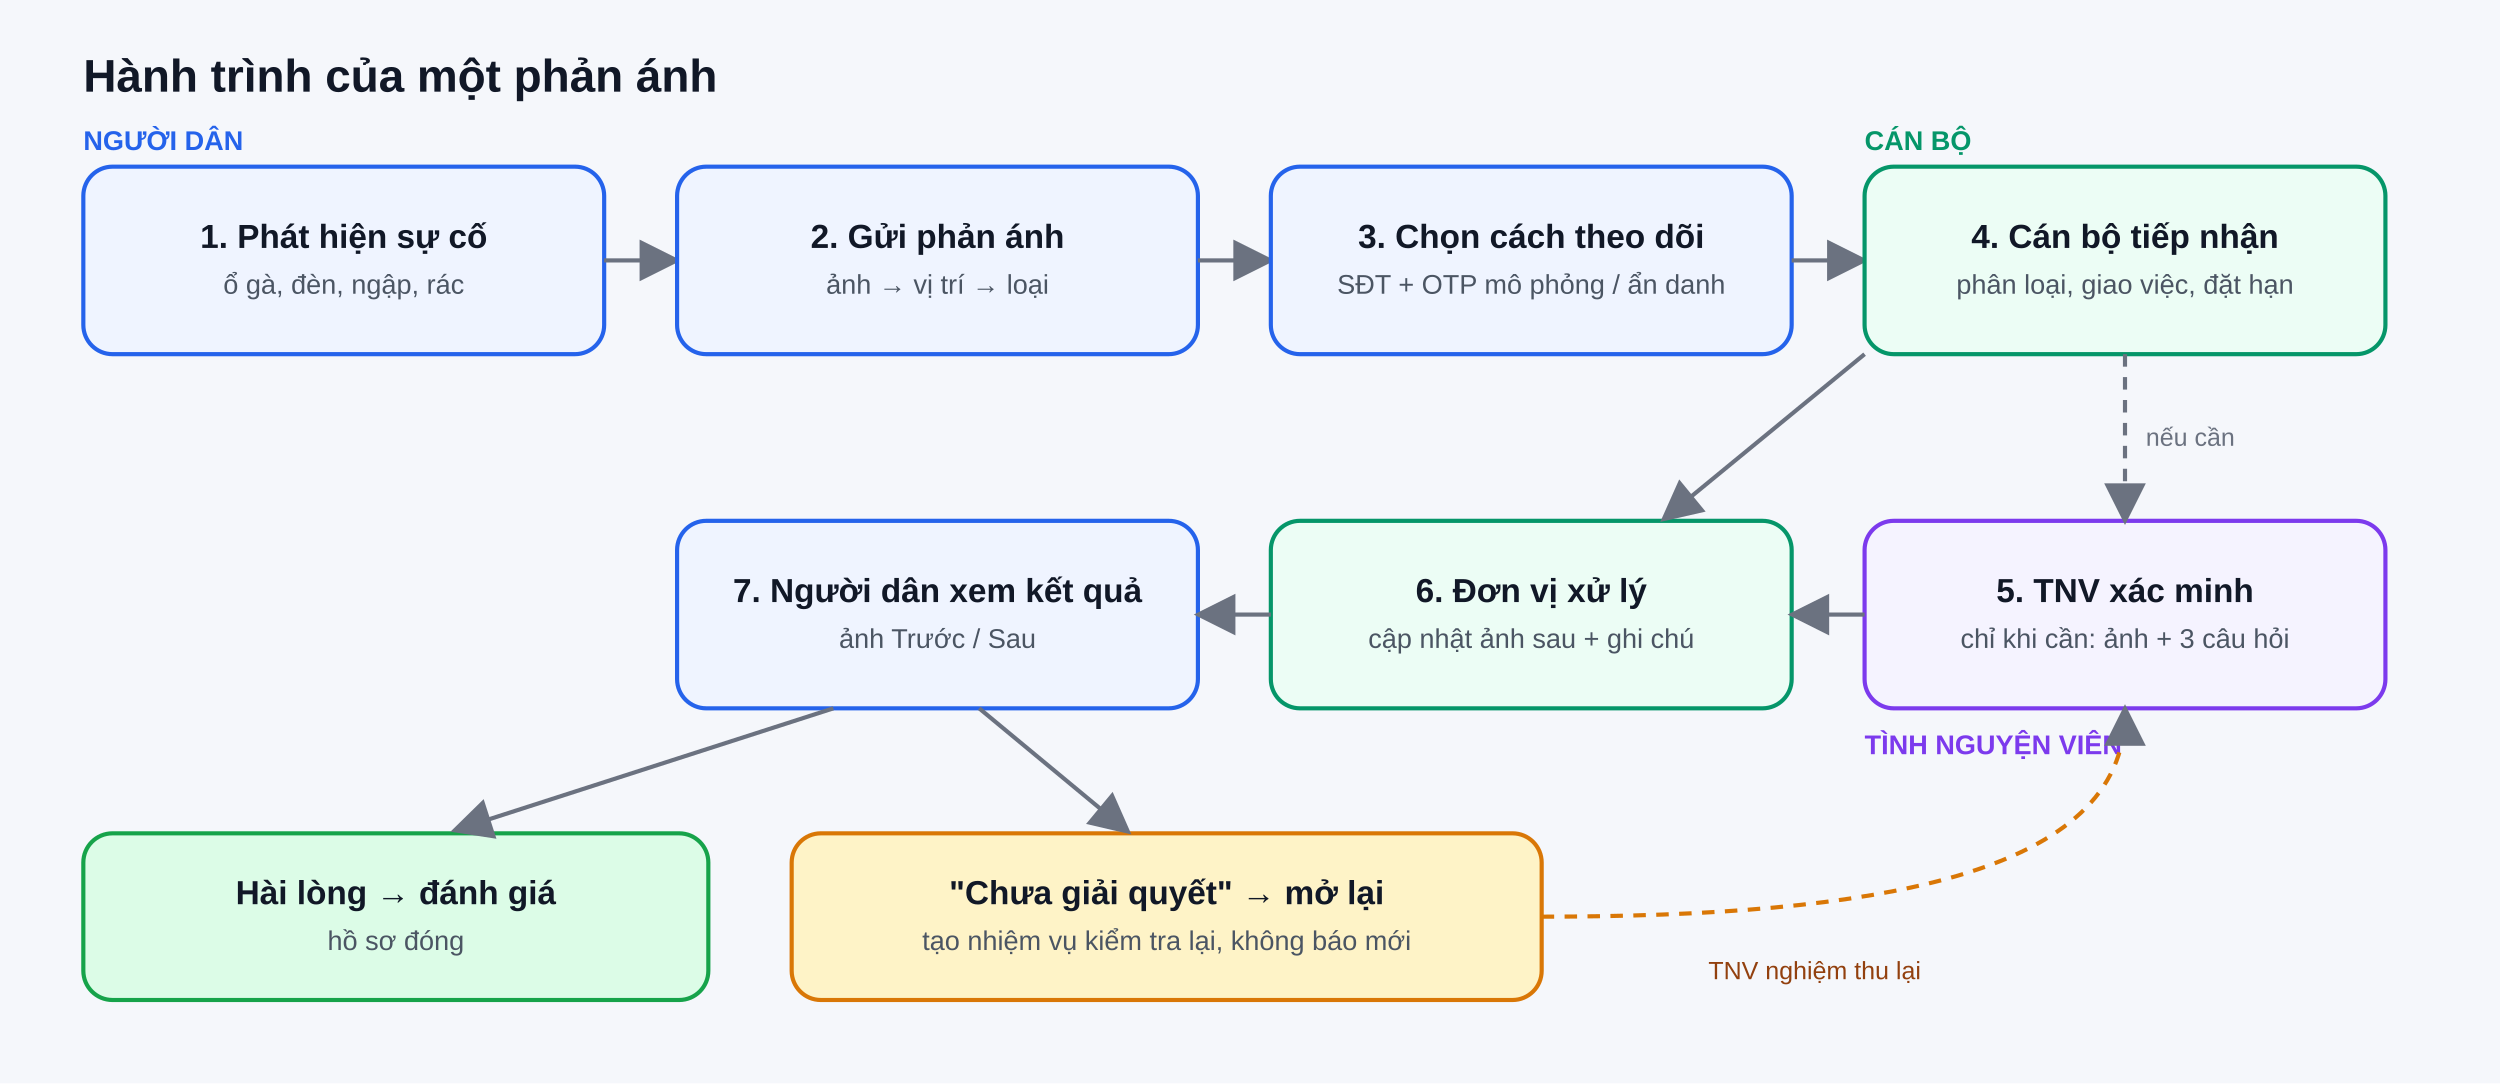
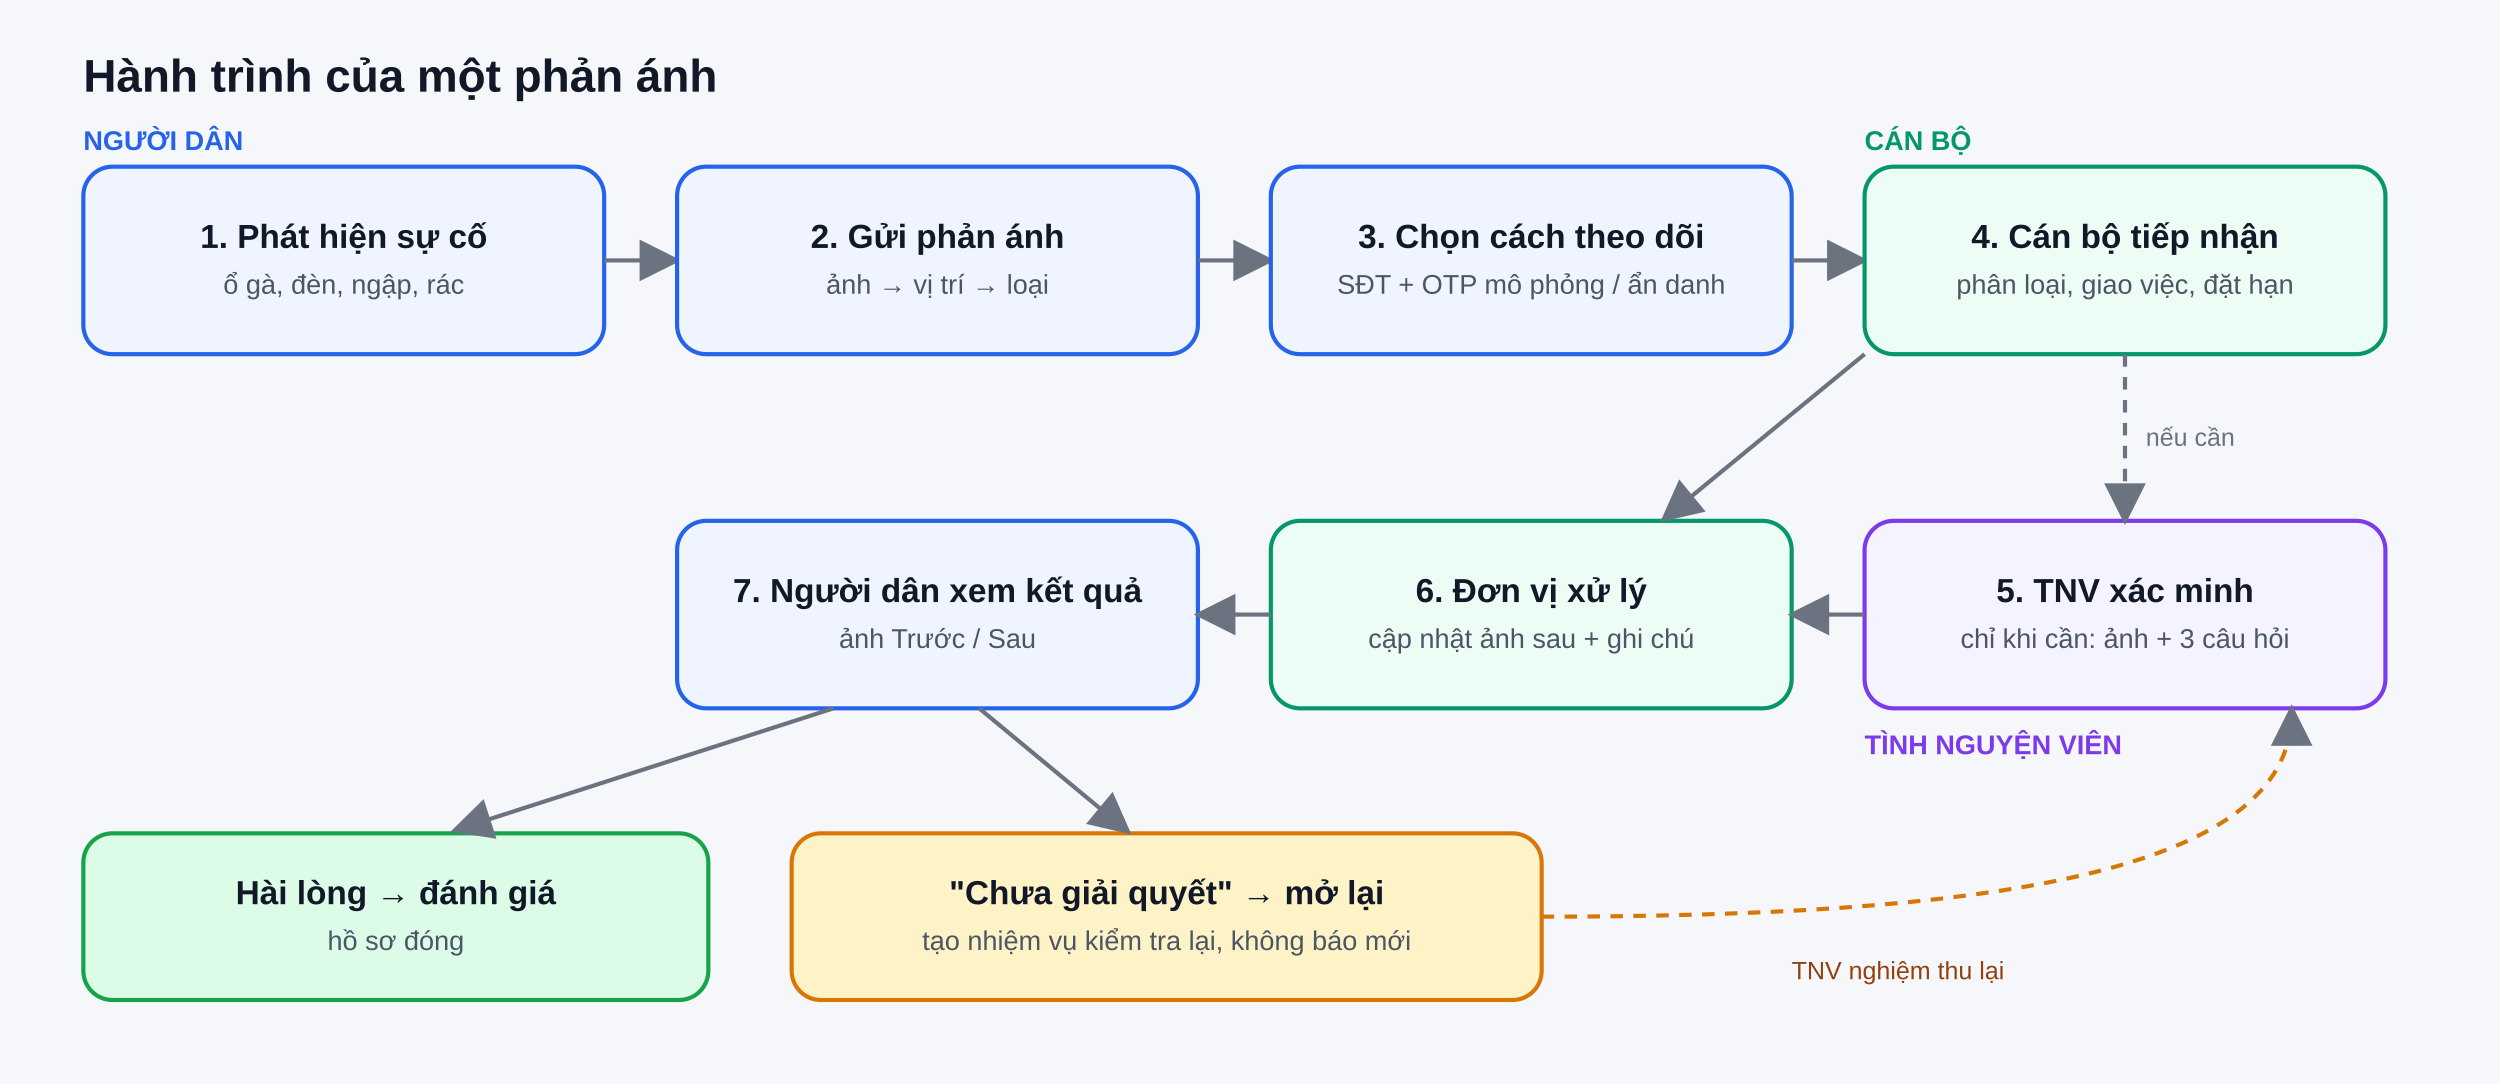
<svg xmlns="http://www.w3.org/2000/svg" viewBox="0 0 1200 520" width="1200" height="520">
  <defs>
    <marker id="a" markerWidth="10" markerHeight="10" refX="8" refY="5" orient="auto">
      <path d="M0,0 L10,5 L0,10 z" fill="#6B7280" />
    </marker>
  </defs>
  <rect width="1200" height="520" fill="#F5F7FB" />
  <text x="40" y="44" font-size="22" font-weight="700" fill="#111827" font-family="Be Vietnam Pro, Segoe UI, Arial, sans-serif">Hành trình của một phản ánh</text>
  <rect x="40" y="80" width="250" height="90" rx="14" fill="#EFF4FF" stroke="#2563EB" stroke-width="2" />
  <text x="165.0" y="119.0" text-anchor="middle" font-size="16" font-weight="700" fill="#111827" font-family="Be Vietnam Pro, Segoe UI, Arial, sans-serif">1. Phát hiện sự cố</text>
  <text x="165.0" y="141.0" text-anchor="middle" font-size="13" fill="#4B5563" font-family="Be Vietnam Pro, Segoe UI, Arial, sans-serif">ổ gà, đèn, ngập, rác</text>
  <line x1="290" y1="125" x2="323" y2="125" stroke="#6B7280" stroke-width="2" marker-end="url(#a)" />
  <rect x="325" y="80" width="250" height="90" rx="14" fill="#EFF4FF" stroke="#2563EB" stroke-width="2" />
  <text x="450.0" y="119.0" text-anchor="middle" font-size="16" font-weight="700" fill="#111827" font-family="Be Vietnam Pro, Segoe UI, Arial, sans-serif">2. Gửi phản ánh</text>
  <text x="450.0" y="141.0" text-anchor="middle" font-size="13" fill="#4B5563" font-family="Be Vietnam Pro, Segoe UI, Arial, sans-serif">ảnh → vị trí → loại</text>
  <line x1="575" y1="125" x2="608" y2="125" stroke="#6B7280" stroke-width="2" marker-end="url(#a)" />
  <rect x="610" y="80" width="250" height="90" rx="14" fill="#EFF4FF" stroke="#2563EB" stroke-width="2" />
  <text x="735.0" y="119.0" text-anchor="middle" font-size="16" font-weight="700" fill="#111827" font-family="Be Vietnam Pro, Segoe UI, Arial, sans-serif">3. Chọn cách theo dõi</text>
  <text x="735.0" y="141.0" text-anchor="middle" font-size="13" fill="#4B5563" font-family="Be Vietnam Pro, Segoe UI, Arial, sans-serif">SĐT + OTP mô phỏng / ẩn danh</text>
  <line x1="860" y1="125" x2="893" y2="125" stroke="#6B7280" stroke-width="2" marker-end="url(#a)" />
  <rect x="895" y="80" width="250" height="90" rx="14" fill="#ECFDF5" stroke="#059669" stroke-width="2" />
  <text x="1020.0" y="119.0" text-anchor="middle" font-size="16" font-weight="700" fill="#111827" font-family="Be Vietnam Pro, Segoe UI, Arial, sans-serif">4. Cán bộ tiếp nhận</text>
  <text x="1020.0" y="141.0" text-anchor="middle" font-size="13" fill="#4B5563" font-family="Be Vietnam Pro, Segoe UI, Arial, sans-serif">phân loại, giao việc, đặt hạn</text>
  <text x="40" y="72" font-size="13" fill="#2563EB" font-weight="700" font-family="Be Vietnam Pro, Segoe UI, Arial, sans-serif">NGƯỜI DÂN</text>
  <text x="895" y="72" font-size="13" fill="#059669" font-weight="700" font-family="Be Vietnam Pro, Segoe UI, Arial, sans-serif">CÁN BỘ</text>
  <rect x="895" y="250" width="250" height="90" rx="14" fill="#F5F3FF" stroke="#7C3AED" stroke-width="2" />
  <text x="1020.0" y="289.0" text-anchor="middle" font-size="16" font-weight="700" fill="#111827" font-family="Be Vietnam Pro, Segoe UI, Arial, sans-serif">5. TNV xác minh</text>
  <text x="1020.0" y="311.0" text-anchor="middle" font-size="13" fill="#4B5563" font-family="Be Vietnam Pro, Segoe UI, Arial, sans-serif">chỉ khi cần: ảnh + 3 câu hỏi</text>
  <text x="895" y="362" font-size="13" fill="#7C3AED" font-weight="700" font-family="Be Vietnam Pro, Segoe UI, Arial, sans-serif">TÌNH NGUYỆN VIÊN</text>
  <rect x="610" y="250" width="250" height="90" rx="14" fill="#ECFDF5" stroke="#059669" stroke-width="2" />
  <text x="735.0" y="289.0" text-anchor="middle" font-size="16" font-weight="700" fill="#111827" font-family="Be Vietnam Pro, Segoe UI, Arial, sans-serif">6. Đơn vị xử lý</text>
  <text x="735.0" y="311.0" text-anchor="middle" font-size="13" fill="#4B5563" font-family="Be Vietnam Pro, Segoe UI, Arial, sans-serif">cập nhật ảnh sau + ghi chú</text>
  <rect x="325" y="250" width="250" height="90" rx="14" fill="#EFF4FF" stroke="#2563EB" stroke-width="2" />
  <text x="450.0" y="289.0" text-anchor="middle" font-size="16" font-weight="700" fill="#111827" font-family="Be Vietnam Pro, Segoe UI, Arial, sans-serif">7. Người dân xem kết quả</text>
  <text x="450.0" y="311.0" text-anchor="middle" font-size="13" fill="#4B5563" font-family="Be Vietnam Pro, Segoe UI, Arial, sans-serif">ảnh Trước / Sau</text>
  <line x1="1020" y1="170" x2="1020" y2="248" stroke="#6B7280" stroke-width="2" marker-end="url(#a)" stroke-dasharray="6 5" />
  <text x="1030" y="214" font-size="12" fill="#6B7280" font-family="Be Vietnam Pro, Segoe UI, Arial, sans-serif">nếu cần</text>
  <line x1="895" y1="170" x2="800" y2="248" stroke="#6B7280" stroke-width="2" marker-end="url(#a)" />
  <line x1="895" y1="295" x2="862" y2="295" stroke="#6B7280" stroke-width="2" marker-end="url(#a)" />
  <line x1="610" y1="295" x2="577" y2="295" stroke="#6B7280" stroke-width="2" marker-end="url(#a)" />
  <rect x="40" y="400" width="300" height="80" rx="14" fill="#DCFCE7" stroke="#16A34A" stroke-width="2" />
  <text x="190.0" y="434.0" text-anchor="middle" font-size="16" font-weight="700" fill="#111827" font-family="Be Vietnam Pro, Segoe UI, Arial, sans-serif">Hài lòng → đánh giá</text>
  <text x="190.0" y="456.0" text-anchor="middle" font-size="13" fill="#4B5563" font-family="Be Vietnam Pro, Segoe UI, Arial, sans-serif">hồ sơ đóng</text>
  <rect x="380" y="400" width="360" height="80" rx="14" fill="#FEF3C7" stroke="#D97706" stroke-width="2" />
  <text x="560.0" y="434.0" text-anchor="middle" font-size="16" font-weight="700" fill="#111827" font-family="Be Vietnam Pro, Segoe UI, Arial, sans-serif">"Chưa giải quyết" → mở lại</text>
  <text x="560.0" y="456.0" text-anchor="middle" font-size="13" fill="#4B5563" font-family="Be Vietnam Pro, Segoe UI, Arial, sans-serif">tạo nhiệm vụ kiểm tra lại, không báo mới</text>
  <line x1="400" y1="340" x2="220" y2="398" stroke="#6B7280" stroke-width="2" marker-end="url(#a)" />
  <line x1="470" y1="340" x2="540" y2="398" stroke="#6B7280" stroke-width="2" marker-end="url(#a)" />
-   <path d="M740,440 C900,440 1020,420 1020,342" fill="none" stroke="#D97706" stroke-width="2" stroke-dasharray="6 5" marker-end="url(#a)" />
-   <text x="820" y="470" font-size="12" fill="#92400E" font-family="Be Vietnam Pro, Segoe UI, Arial, sans-serif">TNV nghiệm thu lại</text>
+   <path d="M740,440 C950,440 1100,420 1100,342" fill="none" stroke="#D97706" stroke-width="2" stroke-dasharray="6 5" marker-end="url(#a)" />
+   <text x="860" y="470" font-size="12" fill="#92400E" font-family="Be Vietnam Pro, Segoe UI, Arial, sans-serif">TNV nghiệm thu lại</text>
</svg>
